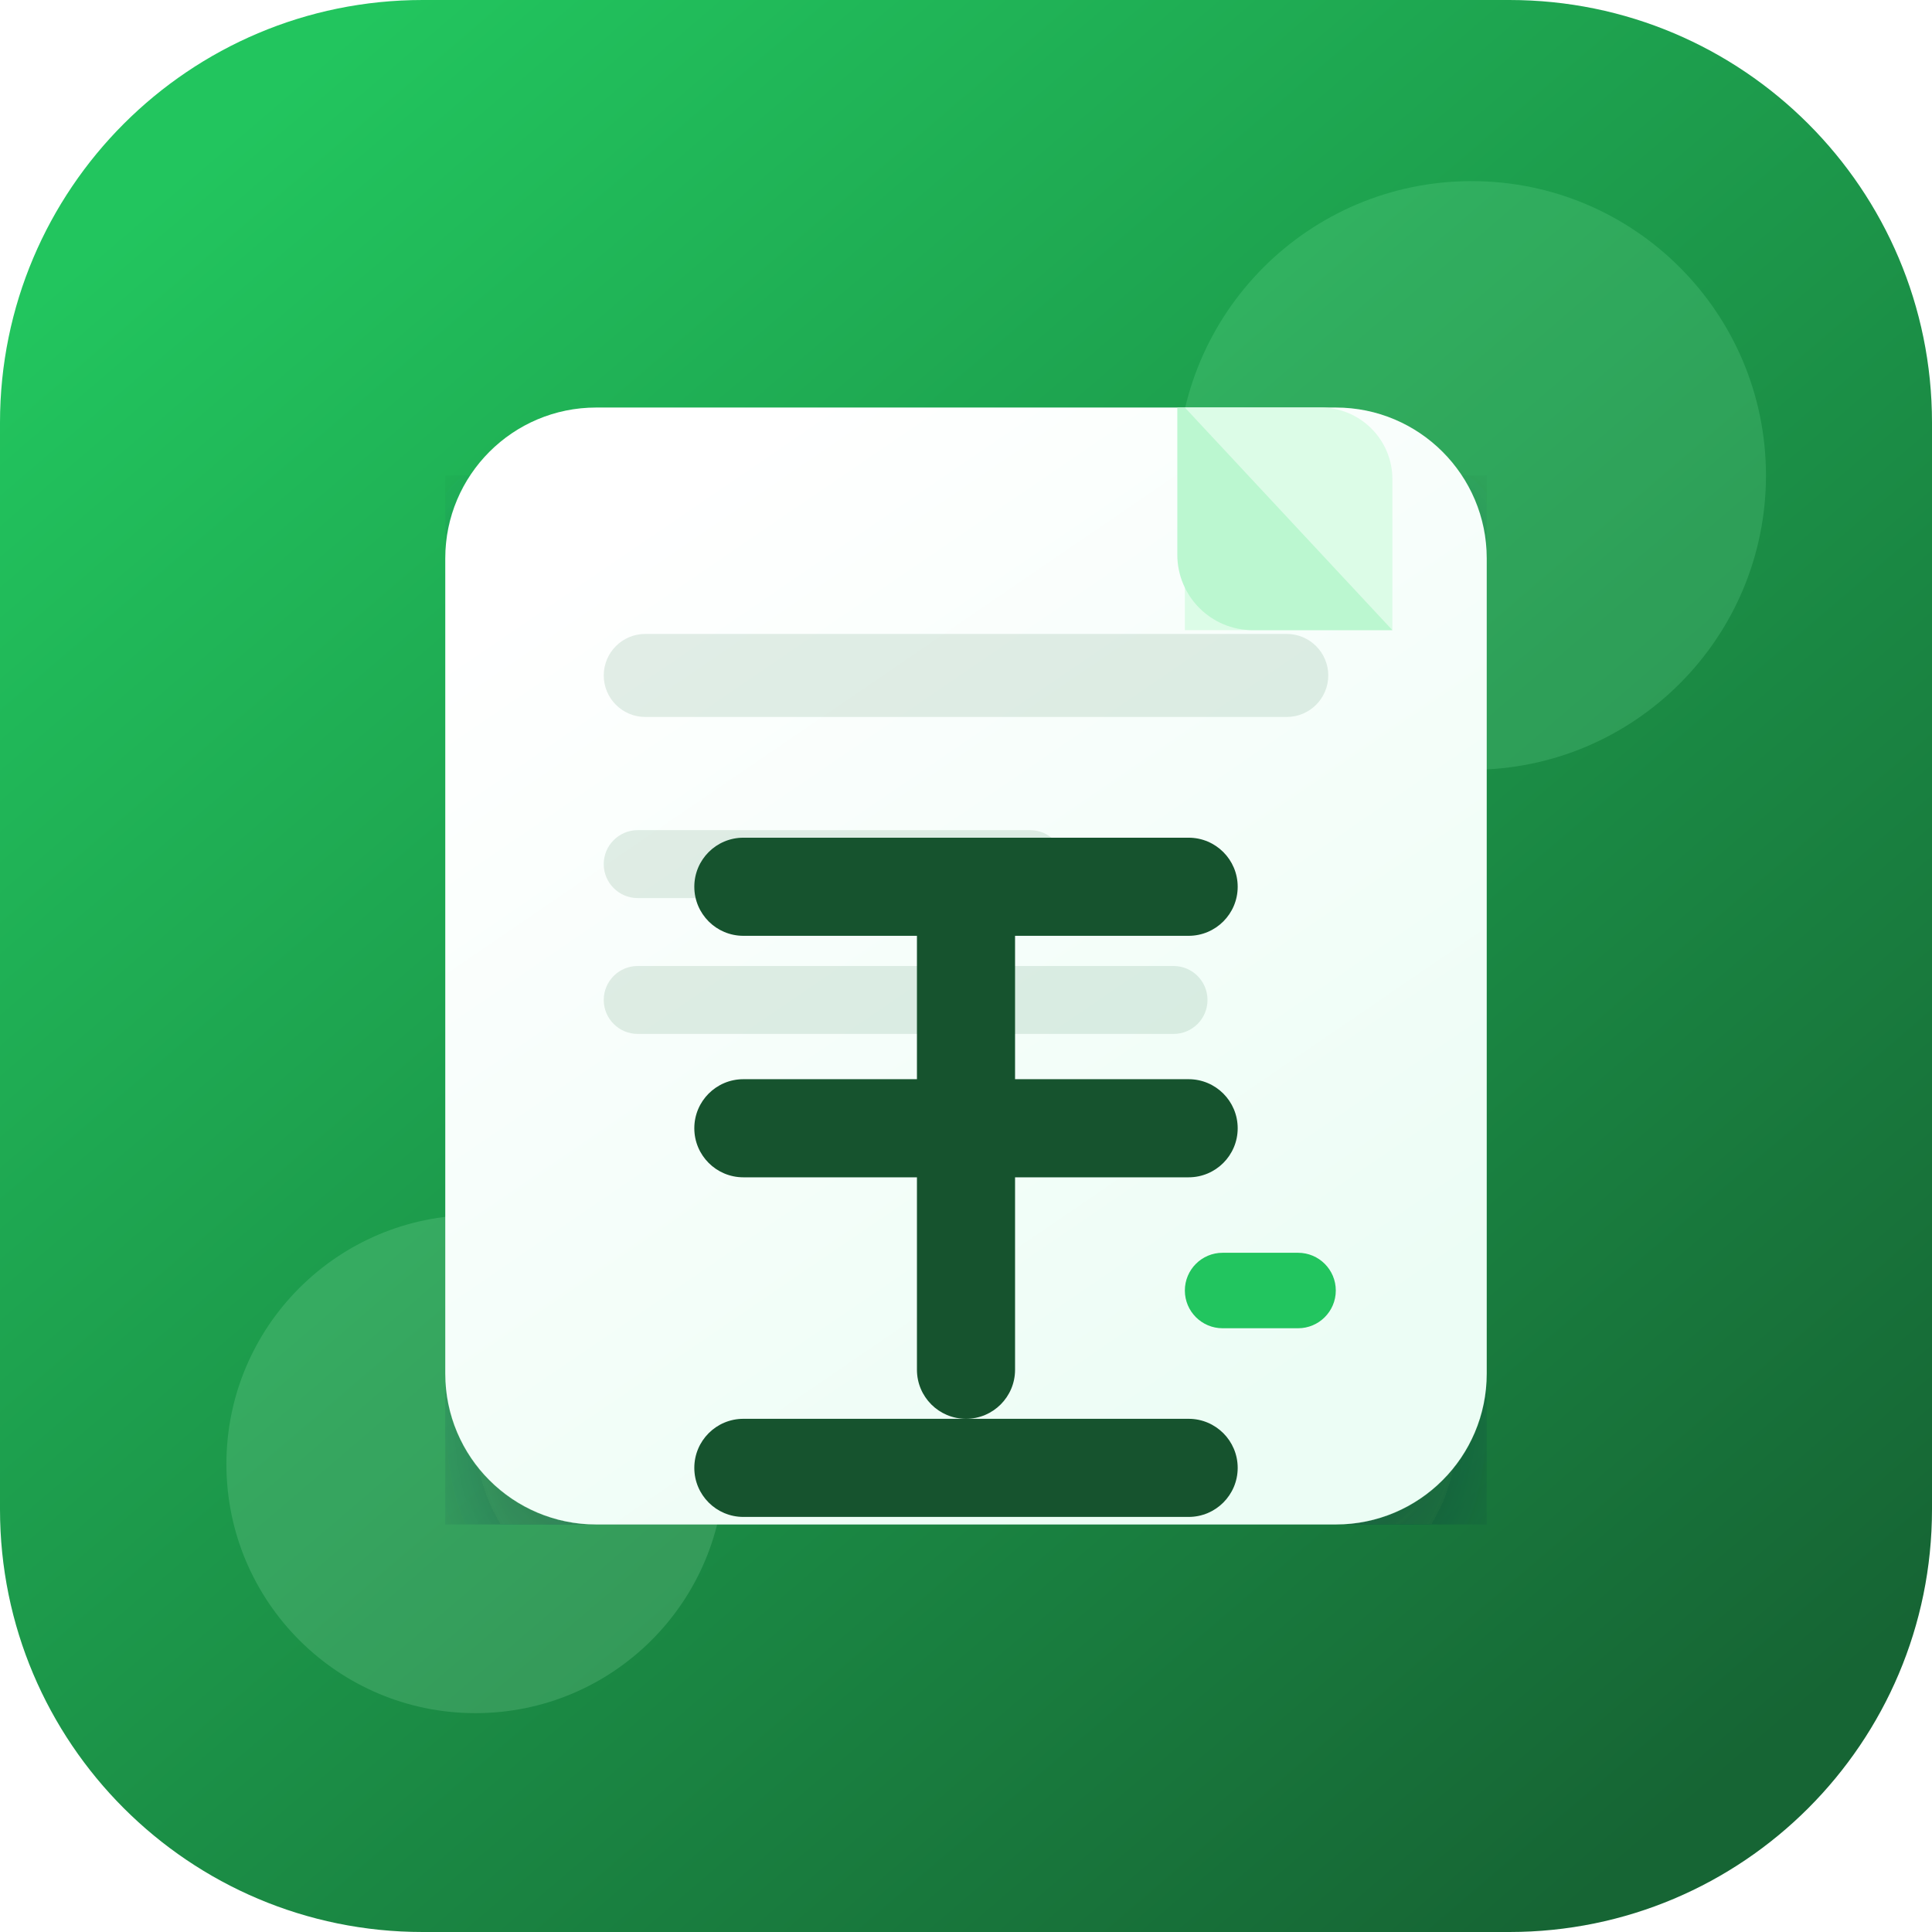
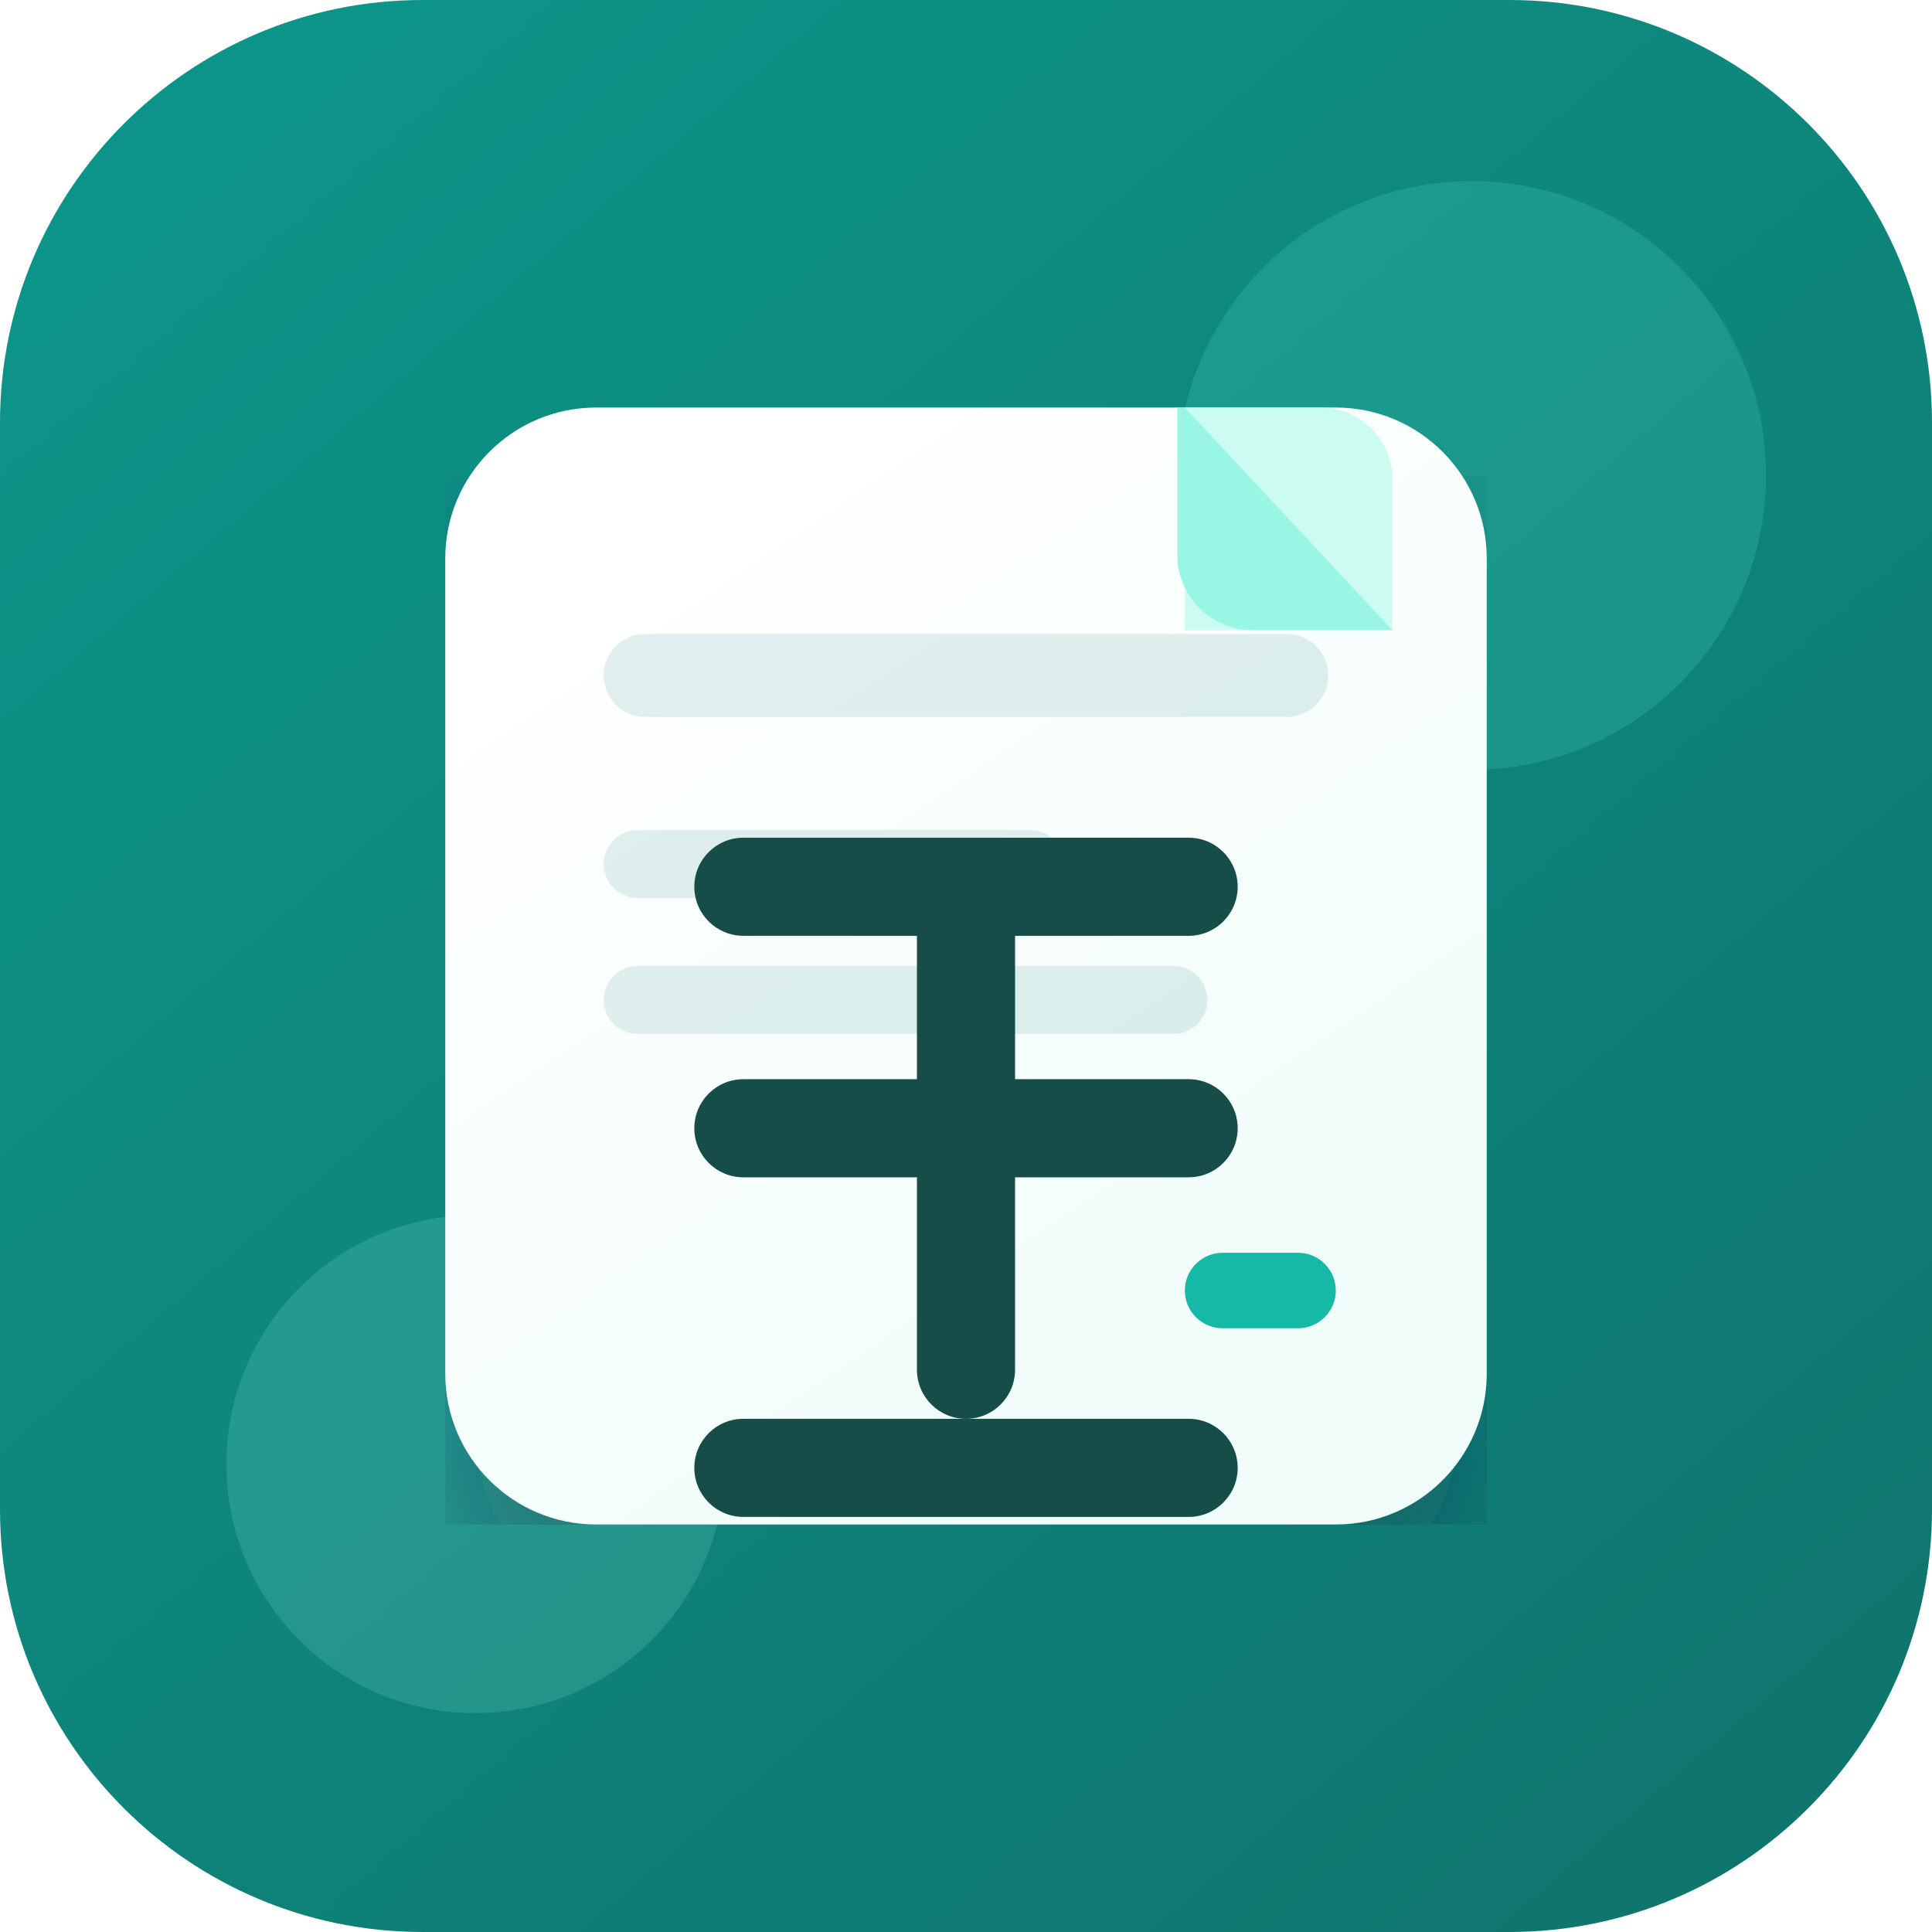
<svg xmlns="http://www.w3.org/2000/svg" width="512" height="512" viewBox="0 0 512 512" fill="none">
  <defs>
    <linearGradient id="bg" x1="64" y1="32" x2="448" y2="480" gradientUnits="userSpaceOnUse">
-       <stop stop-color="#22C55E" />
-       <stop offset="1" stop-color="#166534" />
+       <stop stop-color="#0D9488" />
+       <stop offset="1" stop-color="#0F766E" />
    </linearGradient>
    <linearGradient id="paper" x1="174" y1="132" x2="338" y2="372" gradientUnits="userSpaceOnUse">
      <stop stop-color="#FFFFFF" />
-       <stop offset="1" stop-color="#ECFDF5" />
+       <stop offset="1" stop-color="#F0FDFA" />
    </linearGradient>
    <filter id="shadow" x="118" y="108" width="276" height="296" filterUnits="userSpaceOnUse" color-interpolation-filters="sRGB">
      <feDropShadow dx="0" dy="18" stdDeviation="18" flood-color="#1E1B4B" flood-opacity="0.28" />
    </filter>
  </defs>
  <rect width="512" height="512" rx="112" fill="url(#bg)" />
-   <circle cx="390" cy="126" r="78" fill="#86EFAC" fill-opacity="0.18" />
-   <circle cx="126" cy="388" r="66" fill="#BBF7D0" fill-opacity="0.16" />
+   <circle cx="390" cy="126" r="78" fill="#5EEAD4" fill-opacity="0.18" />
+   <circle cx="126" cy="388" r="66" fill="#99F6E4" fill-opacity="0.16" />
  <g filter="url(#shadow)">
    <rect x="118" y="108" width="276" height="296" rx="40" fill="url(#paper)" />
-     <path d="M314 108H350C360.493 108 369 116.507 369 127V167H314V108Z" fill="#DCFCE7" />
-     <path d="M314 108L369 167H332C320.954 167 312 158.046 312 147V108H314Z" fill="#BBF7D0" />
-     <rect x="160" y="168" width="192" height="22" rx="11" fill="#166534" fill-opacity="0.12" />
-     <rect x="160" y="220" width="122" height="18" rx="9" fill="#166534" fill-opacity="0.12" />
-     <rect x="160" y="256" width="160" height="18" rx="9" fill="#166534" fill-opacity="0.12" />
+     <path d="M314 108H350C360.493 108 369 116.507 369 127V167H314V108Z" fill="#CCFBF1" />
+     <path d="M314 108L369 167H332C320.954 167 312 158.046 312 147V108H314Z" fill="#99F6E4" />
+     <rect x="160" y="168" width="192" height="22" rx="11" fill="#0F766E" fill-opacity="0.12" />
+     <rect x="160" y="220" width="122" height="18" rx="9" fill="#0F766E" fill-opacity="0.12" />
+     <rect x="160" y="256" width="160" height="18" rx="9" fill="#0F766E" fill-opacity="0.12" />
    <g transform="translate(184 286)">
-       <rect x="0" y="0" width="144" height="26" rx="13" fill="#14532D" />
-       <rect x="59" y="-64" width="26" height="154" rx="13" fill="#14532D" />
-       <rect x="0" y="-64" width="144" height="26" rx="13" fill="#14532D" />
-       <rect x="0" y="90" width="144" height="26" rx="13" fill="#14532D" />
+       <rect x="0" y="0" width="144" height="26" rx="13" fill="#134E4A" />
+       <rect x="59" y="-64" width="26" height="154" rx="13" fill="#134E4A" />
+       <rect x="0" y="-64" width="144" height="26" rx="13" fill="#134E4A" />
+       <rect x="0" y="90" width="144" height="26" rx="13" fill="#134E4A" />
    </g>
-     <rect x="314" y="332" width="40" height="20" rx="10" fill="#22C55E" />
+     <rect x="314" y="332" width="40" height="20" rx="10" fill="#14B8A6" />
  </g>
</svg>
